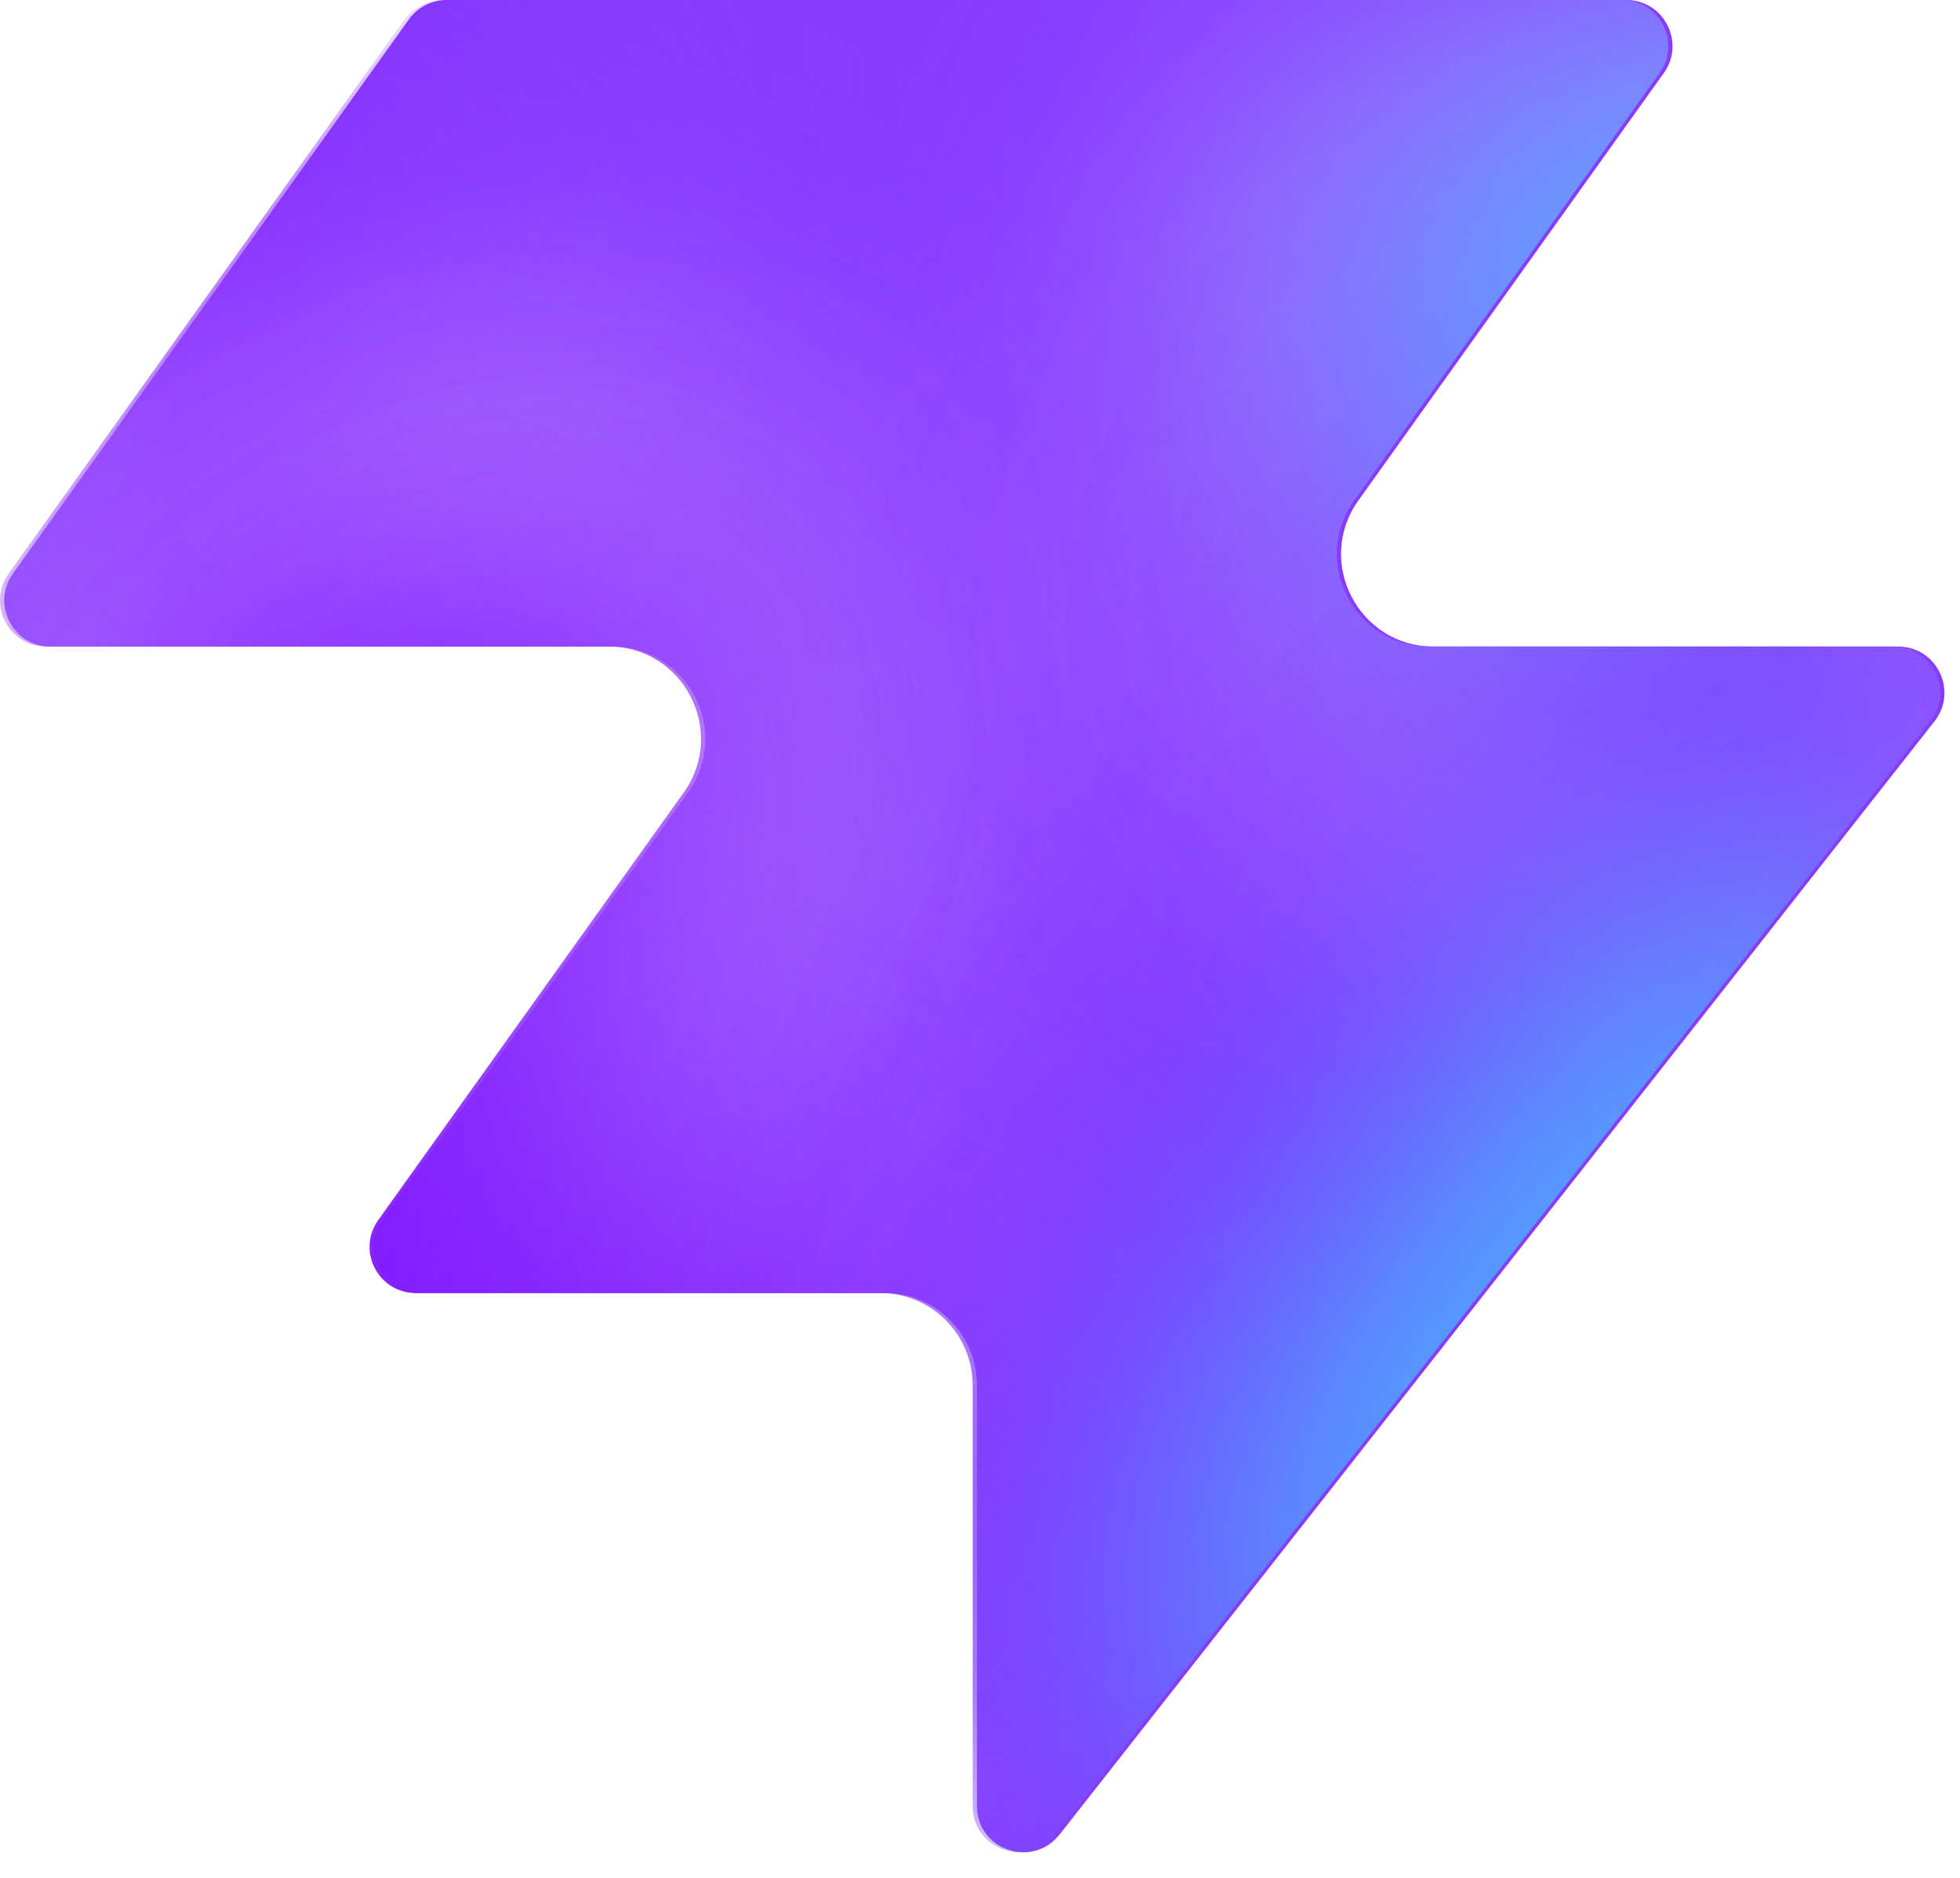
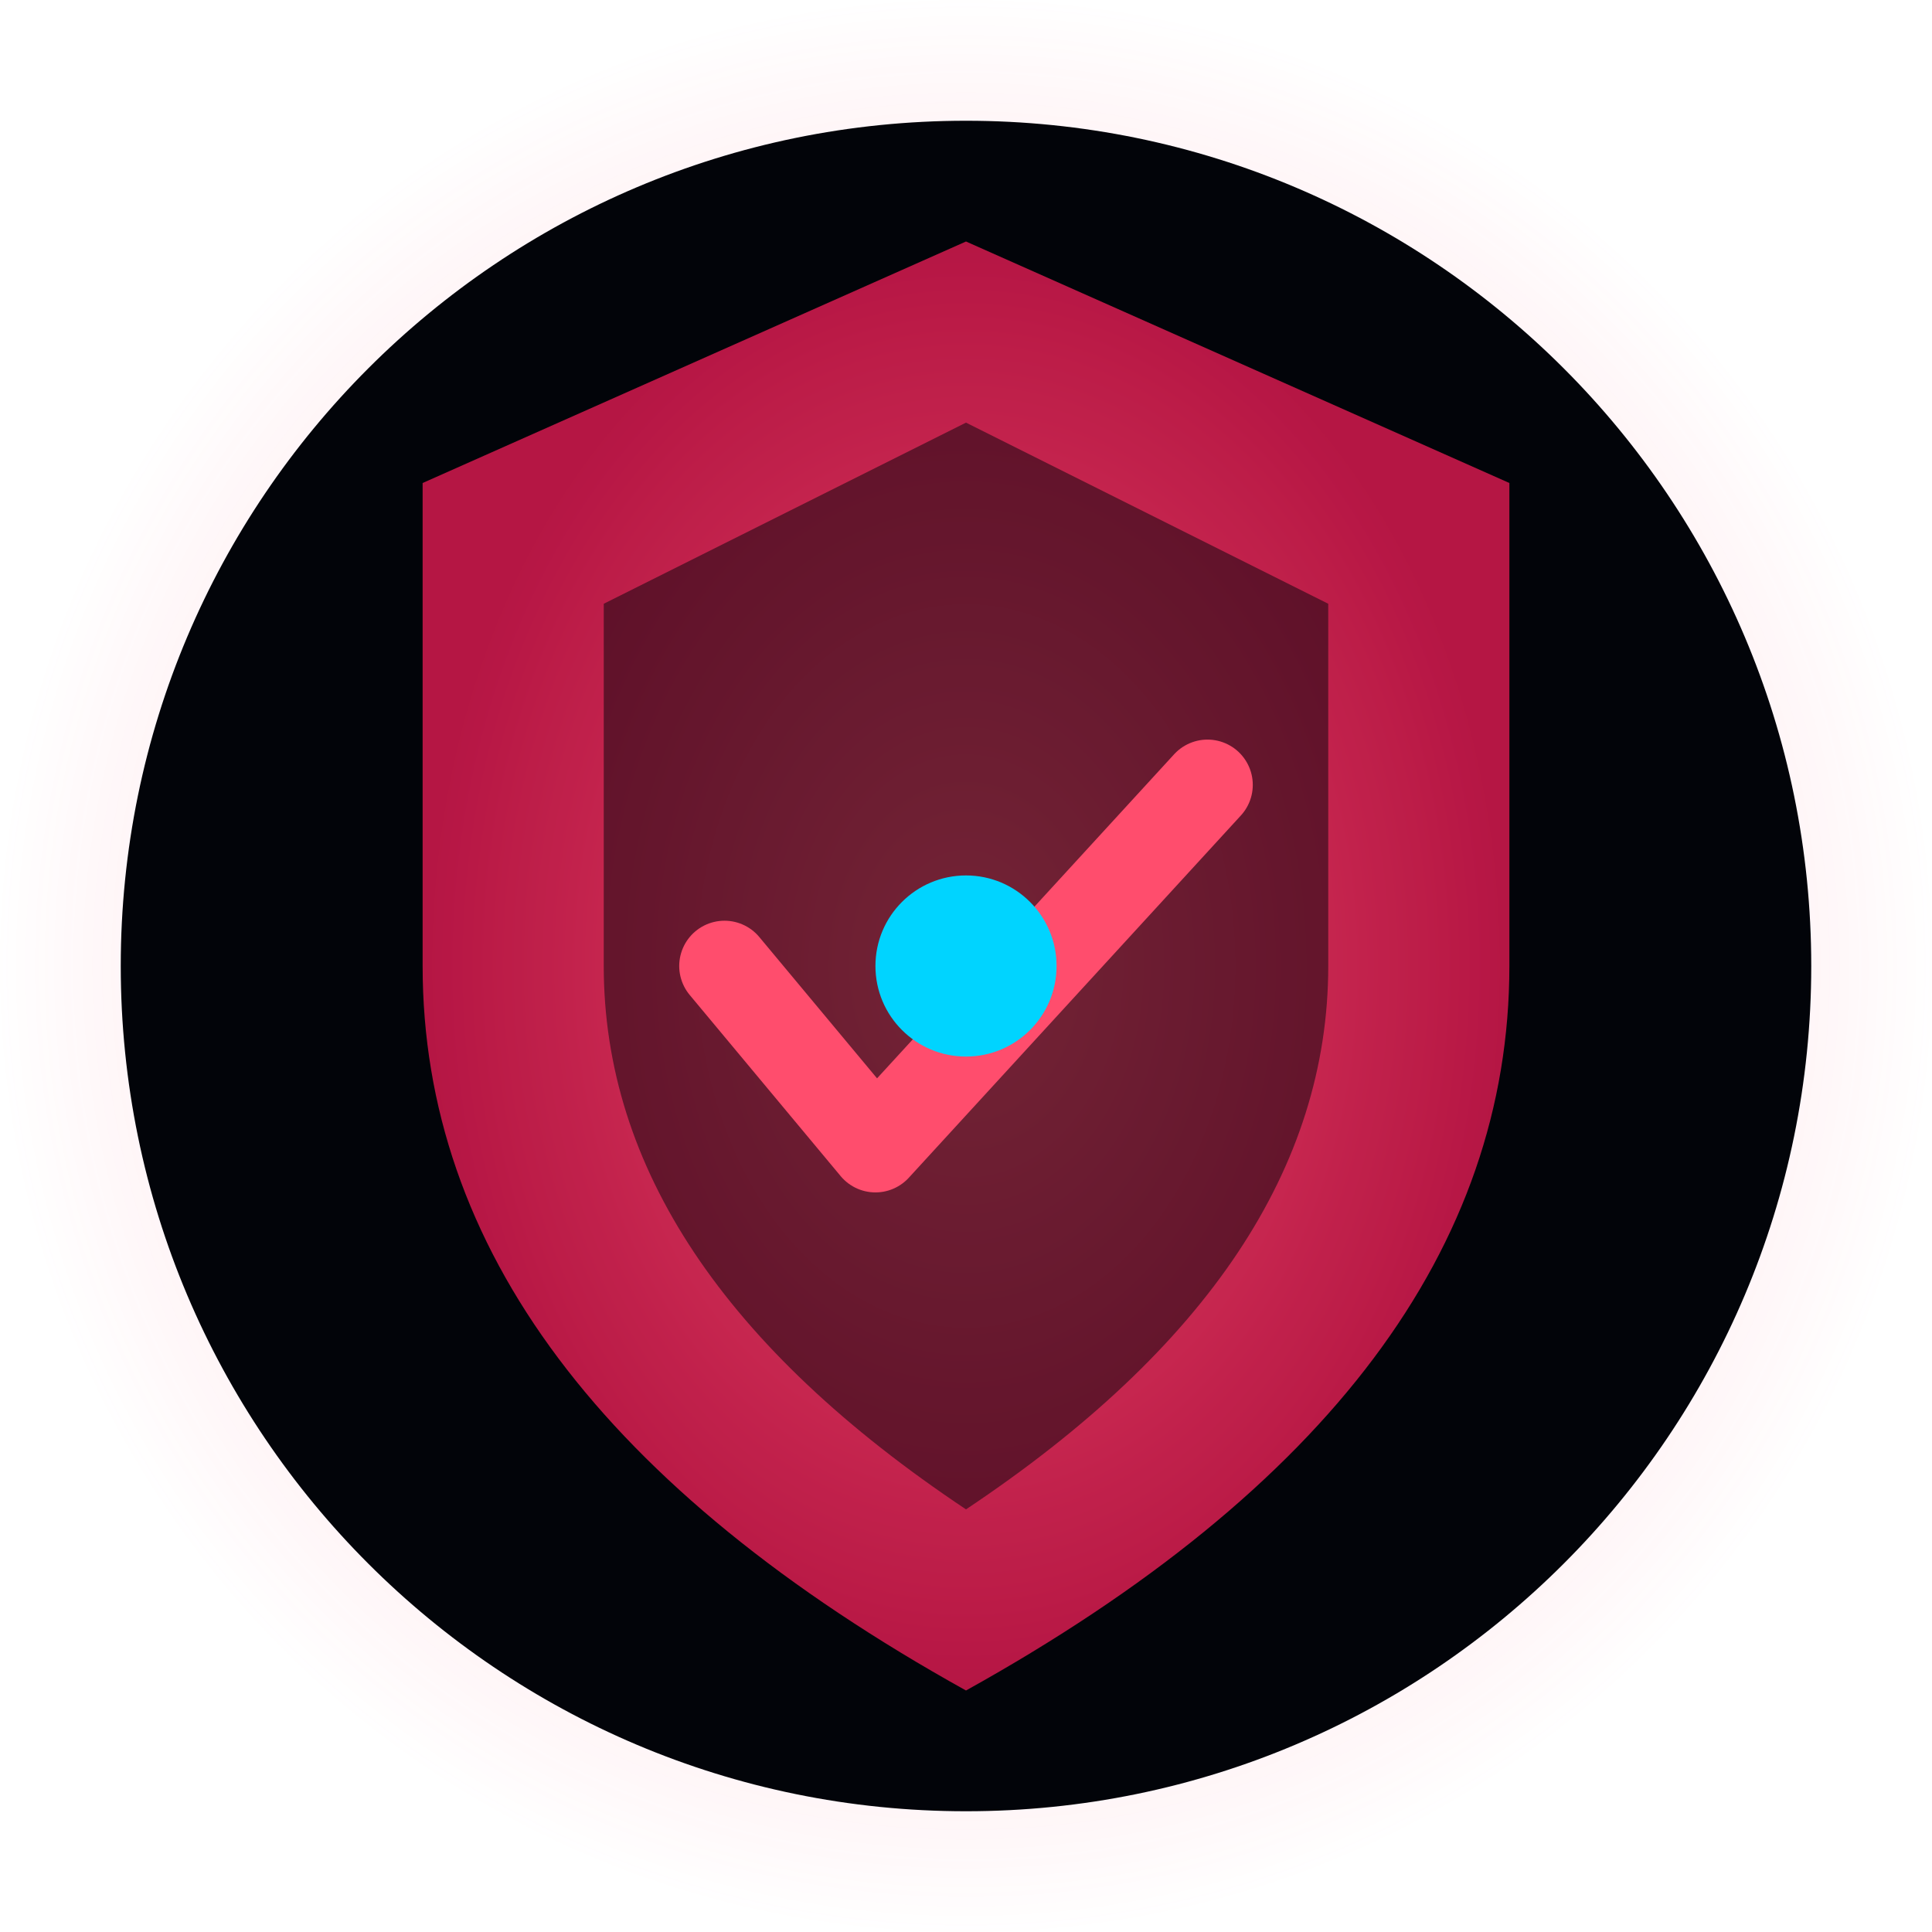
- <svg xmlns="http://www.w3.org/2000/svg" width="48" height="46" fill="none" viewBox="0 0 48 46">
-   <path fill="#863bff" d="M25.946 44.938c-.664.845-2.021.375-2.021-.698V33.937a2.26 2.26 0 0 0-2.262-2.262H10.287c-.92 0-1.456-1.04-.92-1.788l7.48-10.471c1.07-1.497 0-3.578-1.842-3.578H1.237c-.92 0-1.456-1.04-.92-1.788L10.013.474c.214-.297.556-.474.92-.474h28.894c.92 0 1.456 1.04.92 1.788l-7.48 10.471c-1.07 1.498 0 3.579 1.842 3.579h11.377c.943 0 1.473 1.088.89 1.83L25.947 44.94z" style="fill:#863bff;fill:color(display-p3 .525 .23 1);fill-opacity:1" />
-   <mask id="a" width="48" height="46" x="0" y="0" maskUnits="userSpaceOnUse" style="mask-type:alpha">
-     <path fill="#000" d="M25.842 44.938c-.664.844-2.021.375-2.021-.698V33.937a2.26 2.26 0 0 0-2.262-2.262H10.183c-.92 0-1.456-1.04-.92-1.788l7.48-10.471c1.07-1.498 0-3.579-1.842-3.579H1.133c-.92 0-1.456-1.04-.92-1.787L9.91.473c.214-.297.556-.474.92-.474h28.894c.92 0 1.456 1.04.92 1.788l-7.48 10.471c-1.07 1.498 0 3.578 1.842 3.578h11.377c.943 0 1.473 1.088.89 1.832L25.843 44.94z" style="fill:#000;fill-opacity:1" />
-   </mask>
-   <g mask="url(#a)">
-     <g filter="url(#b)">
-       <ellipse cx="5.508" cy="14.704" fill="#ede6ff" rx="5.508" ry="14.704" style="fill:#ede6ff;fill:color(display-p3 .927 .903 1);fill-opacity:1" transform="matrix(.00324 1 1 -.00324 -4.47 31.516)" />
-     </g>
-     <g filter="url(#c)">
-       <ellipse cx="10.399" cy="29.851" fill="#ede6ff" rx="10.399" ry="29.851" style="fill:#ede6ff;fill:color(display-p3 .927 .903 1);fill-opacity:1" transform="matrix(.00324 1 1 -.00324 -39.328 7.883)" />
-     </g>
-     <g filter="url(#d)">
-       <ellipse cx="5.508" cy="30.487" fill="#7e14ff" rx="5.508" ry="30.487" style="fill:#7e14ff;fill:color(display-p3 .492 .077 1);fill-opacity:1" transform="rotate(89.814 -25.913 -14.639)scale(1 -1)" />
-     </g>
-     <g filter="url(#e)">
-       <ellipse cx="5.508" cy="30.599" fill="#7e14ff" rx="5.508" ry="30.599" style="fill:#7e14ff;fill:color(display-p3 .492 .077 1);fill-opacity:1" transform="rotate(89.814 -32.644 -3.334)scale(1 -1)" />
-     </g>
-     <g filter="url(#f)">
-       <ellipse cx="5.508" cy="30.599" fill="#7e14ff" rx="5.508" ry="30.599" style="fill:#7e14ff;fill:color(display-p3 .492 .077 1);fill-opacity:1" transform="matrix(.00324 1 1 -.00324 -34.34 30.47)" />
-     </g>
-     <g filter="url(#g)">
-       <ellipse cx="14.072" cy="22.078" fill="#ede6ff" rx="14.072" ry="22.078" style="fill:#ede6ff;fill:color(display-p3 .927 .903 1);fill-opacity:1" transform="rotate(93.35 24.506 48.493)scale(-1 1)" />
-     </g>
-     <g filter="url(#h)">
-       <ellipse cx="3.47" cy="21.501" fill="#7e14ff" rx="3.47" ry="21.501" style="fill:#7e14ff;fill:color(display-p3 .492 .077 1);fill-opacity:1" transform="rotate(89.009 28.708 47.59)scale(-1 1)" />
-     </g>
-     <g filter="url(#i)">
-       <ellipse cx="3.47" cy="21.501" fill="#7e14ff" rx="3.47" ry="21.501" style="fill:#7e14ff;fill:color(display-p3 .492 .077 1);fill-opacity:1" transform="rotate(89.009 28.708 47.59)scale(-1 1)" />
-     </g>
-     <g filter="url(#j)">
-       <ellipse cx=".387" cy="8.972" fill="#7e14ff" rx="4.407" ry="29.108" style="fill:#7e14ff;fill:color(display-p3 .492 .077 1);fill-opacity:1" transform="rotate(39.51 .387 8.972)" />
-     </g>
-     <g filter="url(#k)">
-       <ellipse cx="47.523" cy="-6.092" fill="#7e14ff" rx="4.407" ry="29.108" style="fill:#7e14ff;fill:color(display-p3 .492 .077 1);fill-opacity:1" transform="rotate(37.892 47.523 -6.092)" />
-     </g>
-     <g filter="url(#l)">
-       <ellipse cx="41.412" cy="6.333" fill="#47bfff" rx="5.971" ry="9.665" style="fill:#47bfff;fill:color(display-p3 .28 .748 1);fill-opacity:1" transform="rotate(37.892 41.412 6.333)" />
-     </g>
-     <g filter="url(#m)">
-       <ellipse cx="-1.879" cy="38.332" fill="#7e14ff" rx="4.407" ry="29.108" style="fill:#7e14ff;fill:color(display-p3 .492 .077 1);fill-opacity:1" transform="rotate(37.892 -1.88 38.332)" />
-     </g>
-     <g filter="url(#n)">
-       <ellipse cx="-1.879" cy="38.332" fill="#7e14ff" rx="4.407" ry="29.108" style="fill:#7e14ff;fill:color(display-p3 .492 .077 1);fill-opacity:1" transform="rotate(37.892 -1.88 38.332)" />
-     </g>
-     <g filter="url(#o)">
-       <ellipse cx="35.651" cy="29.907" fill="#7e14ff" rx="4.407" ry="29.108" style="fill:#7e14ff;fill:color(display-p3 .492 .077 1);fill-opacity:1" transform="rotate(37.892 35.651 29.907)" />
-     </g>
-     <g filter="url(#p)">
-       <ellipse cx="38.418" cy="32.4" fill="#47bfff" rx="5.971" ry="15.297" style="fill:#47bfff;fill:color(display-p3 .28 .748 1);fill-opacity:1" transform="rotate(37.892 38.418 32.4)" />
-     </g>
-   </g>
+ <svg xmlns="http://www.w3.org/2000/svg" viewBox="0 0 64 64">
  <defs>
-     <filter id="b" width="60.045" height="41.654" x="-19.77" y="16.149" color-interpolation-filters="sRGB" filterUnits="userSpaceOnUse">
-       <feFlood flood-opacity="0" result="BackgroundImageFix" />
-       <feBlend in="SourceGraphic" in2="BackgroundImageFix" result="shape" />
-       <feGaussianBlur result="effect1_foregroundBlur_2002_17158" stdDeviation="7.659" />
-     </filter>
-     <filter id="c" width="90.34" height="51.437" x="-54.613" y="-7.533" color-interpolation-filters="sRGB" filterUnits="userSpaceOnUse">
-       <feFlood flood-opacity="0" result="BackgroundImageFix" />
-       <feBlend in="SourceGraphic" in2="BackgroundImageFix" result="shape" />
-       <feGaussianBlur result="effect1_foregroundBlur_2002_17158" stdDeviation="7.659" />
-     </filter>
-     <filter id="d" width="79.355" height="29.4" x="-49.64" y="2.03" color-interpolation-filters="sRGB" filterUnits="userSpaceOnUse">
-       <feFlood flood-opacity="0" result="BackgroundImageFix" />
-       <feBlend in="SourceGraphic" in2="BackgroundImageFix" result="shape" />
-       <feGaussianBlur result="effect1_foregroundBlur_2002_17158" stdDeviation="4.596" />
-     </filter>
-     <filter id="e" width="79.579" height="29.4" x="-45.045" y="20.029" color-interpolation-filters="sRGB" filterUnits="userSpaceOnUse">
-       <feFlood flood-opacity="0" result="BackgroundImageFix" />
-       <feBlend in="SourceGraphic" in2="BackgroundImageFix" result="shape" />
-       <feGaussianBlur result="effect1_foregroundBlur_2002_17158" stdDeviation="4.596" />
-     </filter>
-     <filter id="f" width="79.579" height="29.4" x="-43.513" y="21.178" color-interpolation-filters="sRGB" filterUnits="userSpaceOnUse">
-       <feFlood flood-opacity="0" result="BackgroundImageFix" />
-       <feBlend in="SourceGraphic" in2="BackgroundImageFix" result="shape" />
-       <feGaussianBlur result="effect1_foregroundBlur_2002_17158" stdDeviation="4.596" />
-     </filter>
-     <filter id="g" width="74.749" height="58.852" x="15.756" y="-17.901" color-interpolation-filters="sRGB" filterUnits="userSpaceOnUse">
-       <feFlood flood-opacity="0" result="BackgroundImageFix" />
-       <feBlend in="SourceGraphic" in2="BackgroundImageFix" result="shape" />
-       <feGaussianBlur result="effect1_foregroundBlur_2002_17158" stdDeviation="7.659" />
-     </filter>
-     <filter id="h" width="61.377" height="25.362" x="23.548" y="2.284" color-interpolation-filters="sRGB" filterUnits="userSpaceOnUse">
-       <feFlood flood-opacity="0" result="BackgroundImageFix" />
-       <feBlend in="SourceGraphic" in2="BackgroundImageFix" result="shape" />
-       <feGaussianBlur result="effect1_foregroundBlur_2002_17158" stdDeviation="4.596" />
-     </filter>
-     <filter id="i" width="61.377" height="25.362" x="23.548" y="2.284" color-interpolation-filters="sRGB" filterUnits="userSpaceOnUse">
-       <feFlood flood-opacity="0" result="BackgroundImageFix" />
-       <feBlend in="SourceGraphic" in2="BackgroundImageFix" result="shape" />
-       <feGaussianBlur result="effect1_foregroundBlur_2002_17158" stdDeviation="4.596" />
-     </filter>
-     <filter id="j" width="56.045" height="63.649" x="-27.636" y="-22.853" color-interpolation-filters="sRGB" filterUnits="userSpaceOnUse">
-       <feFlood flood-opacity="0" result="BackgroundImageFix" />
-       <feBlend in="SourceGraphic" in2="BackgroundImageFix" result="shape" />
-       <feGaussianBlur result="effect1_foregroundBlur_2002_17158" stdDeviation="4.596" />
-     </filter>
-     <filter id="k" width="54.814" height="64.646" x="20.116" y="-38.415" color-interpolation-filters="sRGB" filterUnits="userSpaceOnUse">
-       <feFlood flood-opacity="0" result="BackgroundImageFix" />
-       <feBlend in="SourceGraphic" in2="BackgroundImageFix" result="shape" />
-       <feGaussianBlur result="effect1_foregroundBlur_2002_17158" stdDeviation="4.596" />
-     </filter>
-     <filter id="l" width="33.541" height="35.313" x="24.641" y="-11.323" color-interpolation-filters="sRGB" filterUnits="userSpaceOnUse">
-       <feFlood flood-opacity="0" result="BackgroundImageFix" />
-       <feBlend in="SourceGraphic" in2="BackgroundImageFix" result="shape" />
-       <feGaussianBlur result="effect1_foregroundBlur_2002_17158" stdDeviation="4.596" />
-     </filter>
-     <filter id="m" width="54.814" height="64.646" x="-29.286" y="6.009" color-interpolation-filters="sRGB" filterUnits="userSpaceOnUse">
-       <feFlood flood-opacity="0" result="BackgroundImageFix" />
-       <feBlend in="SourceGraphic" in2="BackgroundImageFix" result="shape" />
-       <feGaussianBlur result="effect1_foregroundBlur_2002_17158" stdDeviation="4.596" />
-     </filter>
-     <filter id="n" width="54.814" height="64.646" x="-29.286" y="6.009" color-interpolation-filters="sRGB" filterUnits="userSpaceOnUse">
-       <feFlood flood-opacity="0" result="BackgroundImageFix" />
-       <feBlend in="SourceGraphic" in2="BackgroundImageFix" result="shape" />
-       <feGaussianBlur result="effect1_foregroundBlur_2002_17158" stdDeviation="4.596" />
-     </filter>
-     <filter id="o" width="54.814" height="64.646" x="8.244" y="-2.416" color-interpolation-filters="sRGB" filterUnits="userSpaceOnUse">
-       <feFlood flood-opacity="0" result="BackgroundImageFix" />
-       <feBlend in="SourceGraphic" in2="BackgroundImageFix" result="shape" />
-       <feGaussianBlur result="effect1_foregroundBlur_2002_17158" stdDeviation="4.596" />
-     </filter>
-     <filter id="p" width="39.409" height="43.623" x="18.713" y="10.588" color-interpolation-filters="sRGB" filterUnits="userSpaceOnUse">
-       <feFlood flood-opacity="0" result="BackgroundImageFix" />
-       <feBlend in="SourceGraphic" in2="BackgroundImageFix" result="shape" />
-       <feGaussianBlur result="effect1_foregroundBlur_2002_17158" stdDeviation="4.596" />
-     </filter>
+     <radialGradient id="bg" cx="50%" cy="50%" r="50%">
+       <stop offset="0%" stop-color="#ff4d6d" />
+       <stop offset="100%" stop-color="#c9184a" />
+     </radialGradient>
+     <radialGradient id="glow" cx="50%" cy="50%" r="50%">
+       <stop offset="0%" stop-color="#ff4d6d" stop-opacity="0.4" />
+       <stop offset="100%" stop-color="#ff4d6d" stop-opacity="0" />
+     </radialGradient>
  </defs>
+   <circle cx="32" cy="32" r="32" fill="url(#glow)" />
+   <circle cx="32" cy="32" r="28" fill="#020409" />
+   <path d="M32 8 L50 16 L50 32 Q50 46 32 56 Q14 46 14 32 L14 16 Z" fill="url(#bg)" opacity="0.9" />
+   <path d="M32 14 L44 20 L44 32 Q44 42 32 50 Q20 42 20 32 L20 20 Z" fill="#020409" opacity="0.5" />
+   <path d="M24 32 L29 38 L40 26" stroke="#ff4d6d" stroke-width="3" stroke-linecap="round" stroke-linejoin="round" fill="none" />
+   <circle cx="32" cy="32" r="3" fill="#00d4ff" />
</svg>
